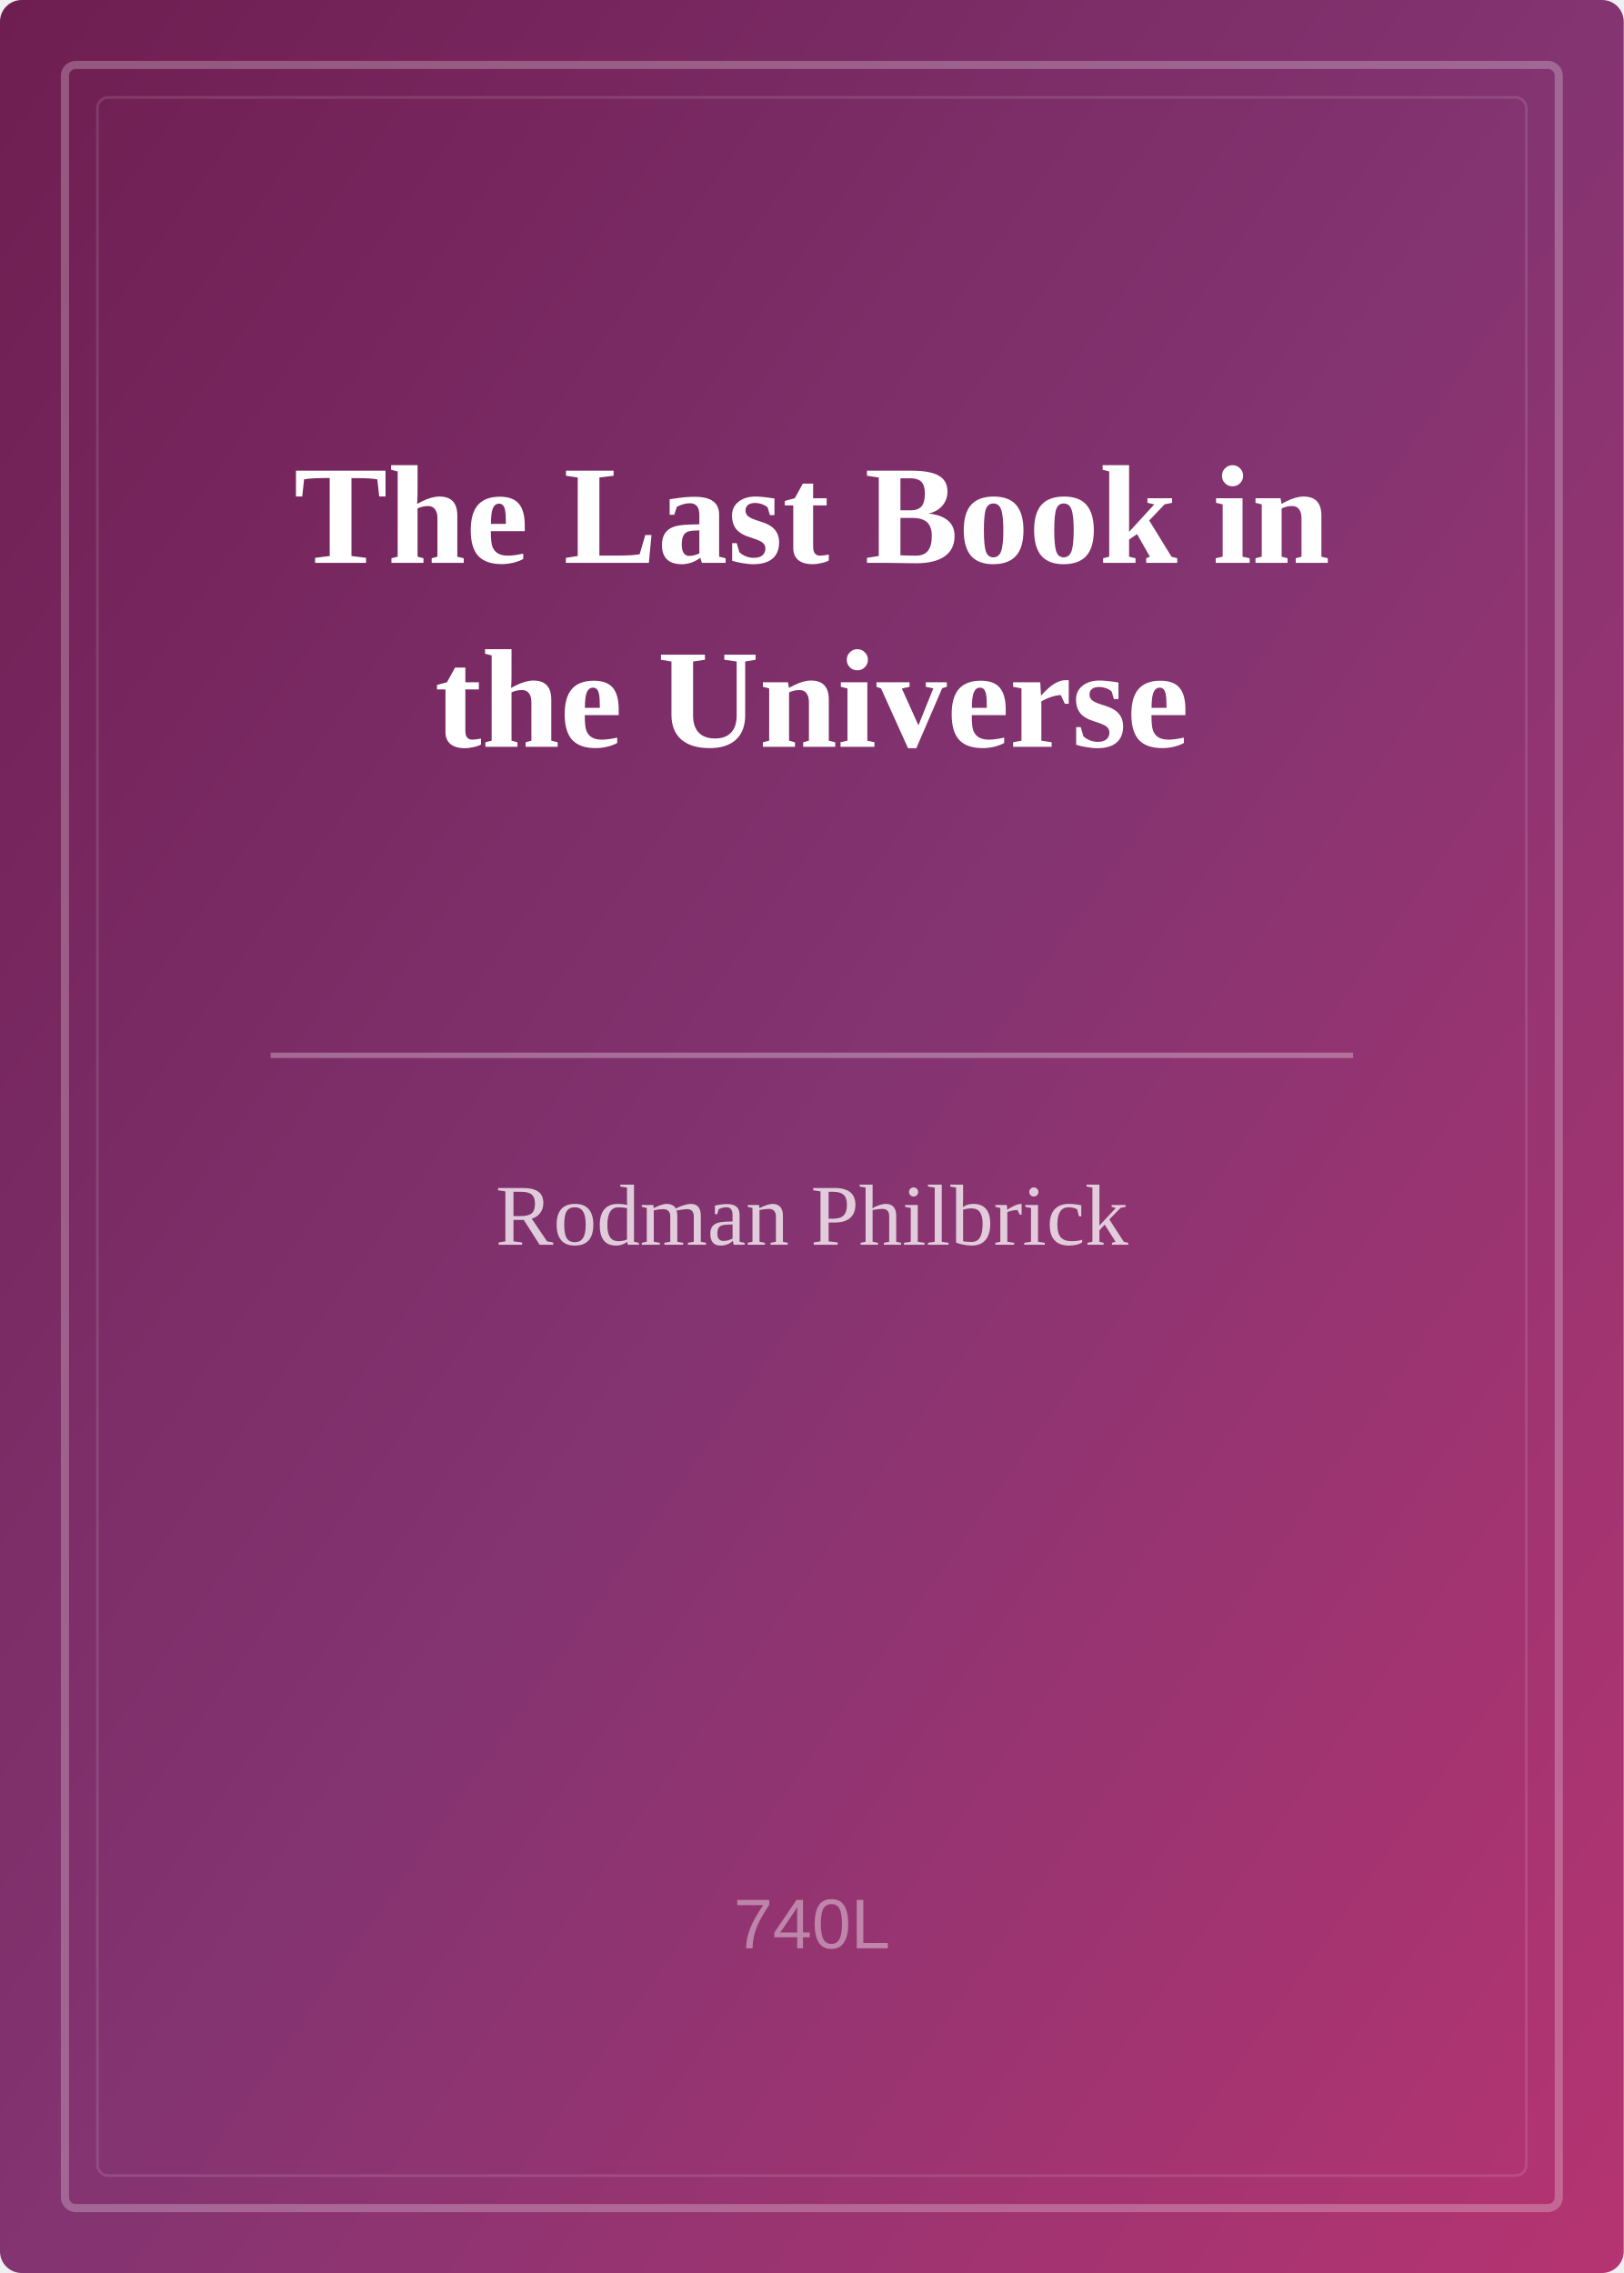
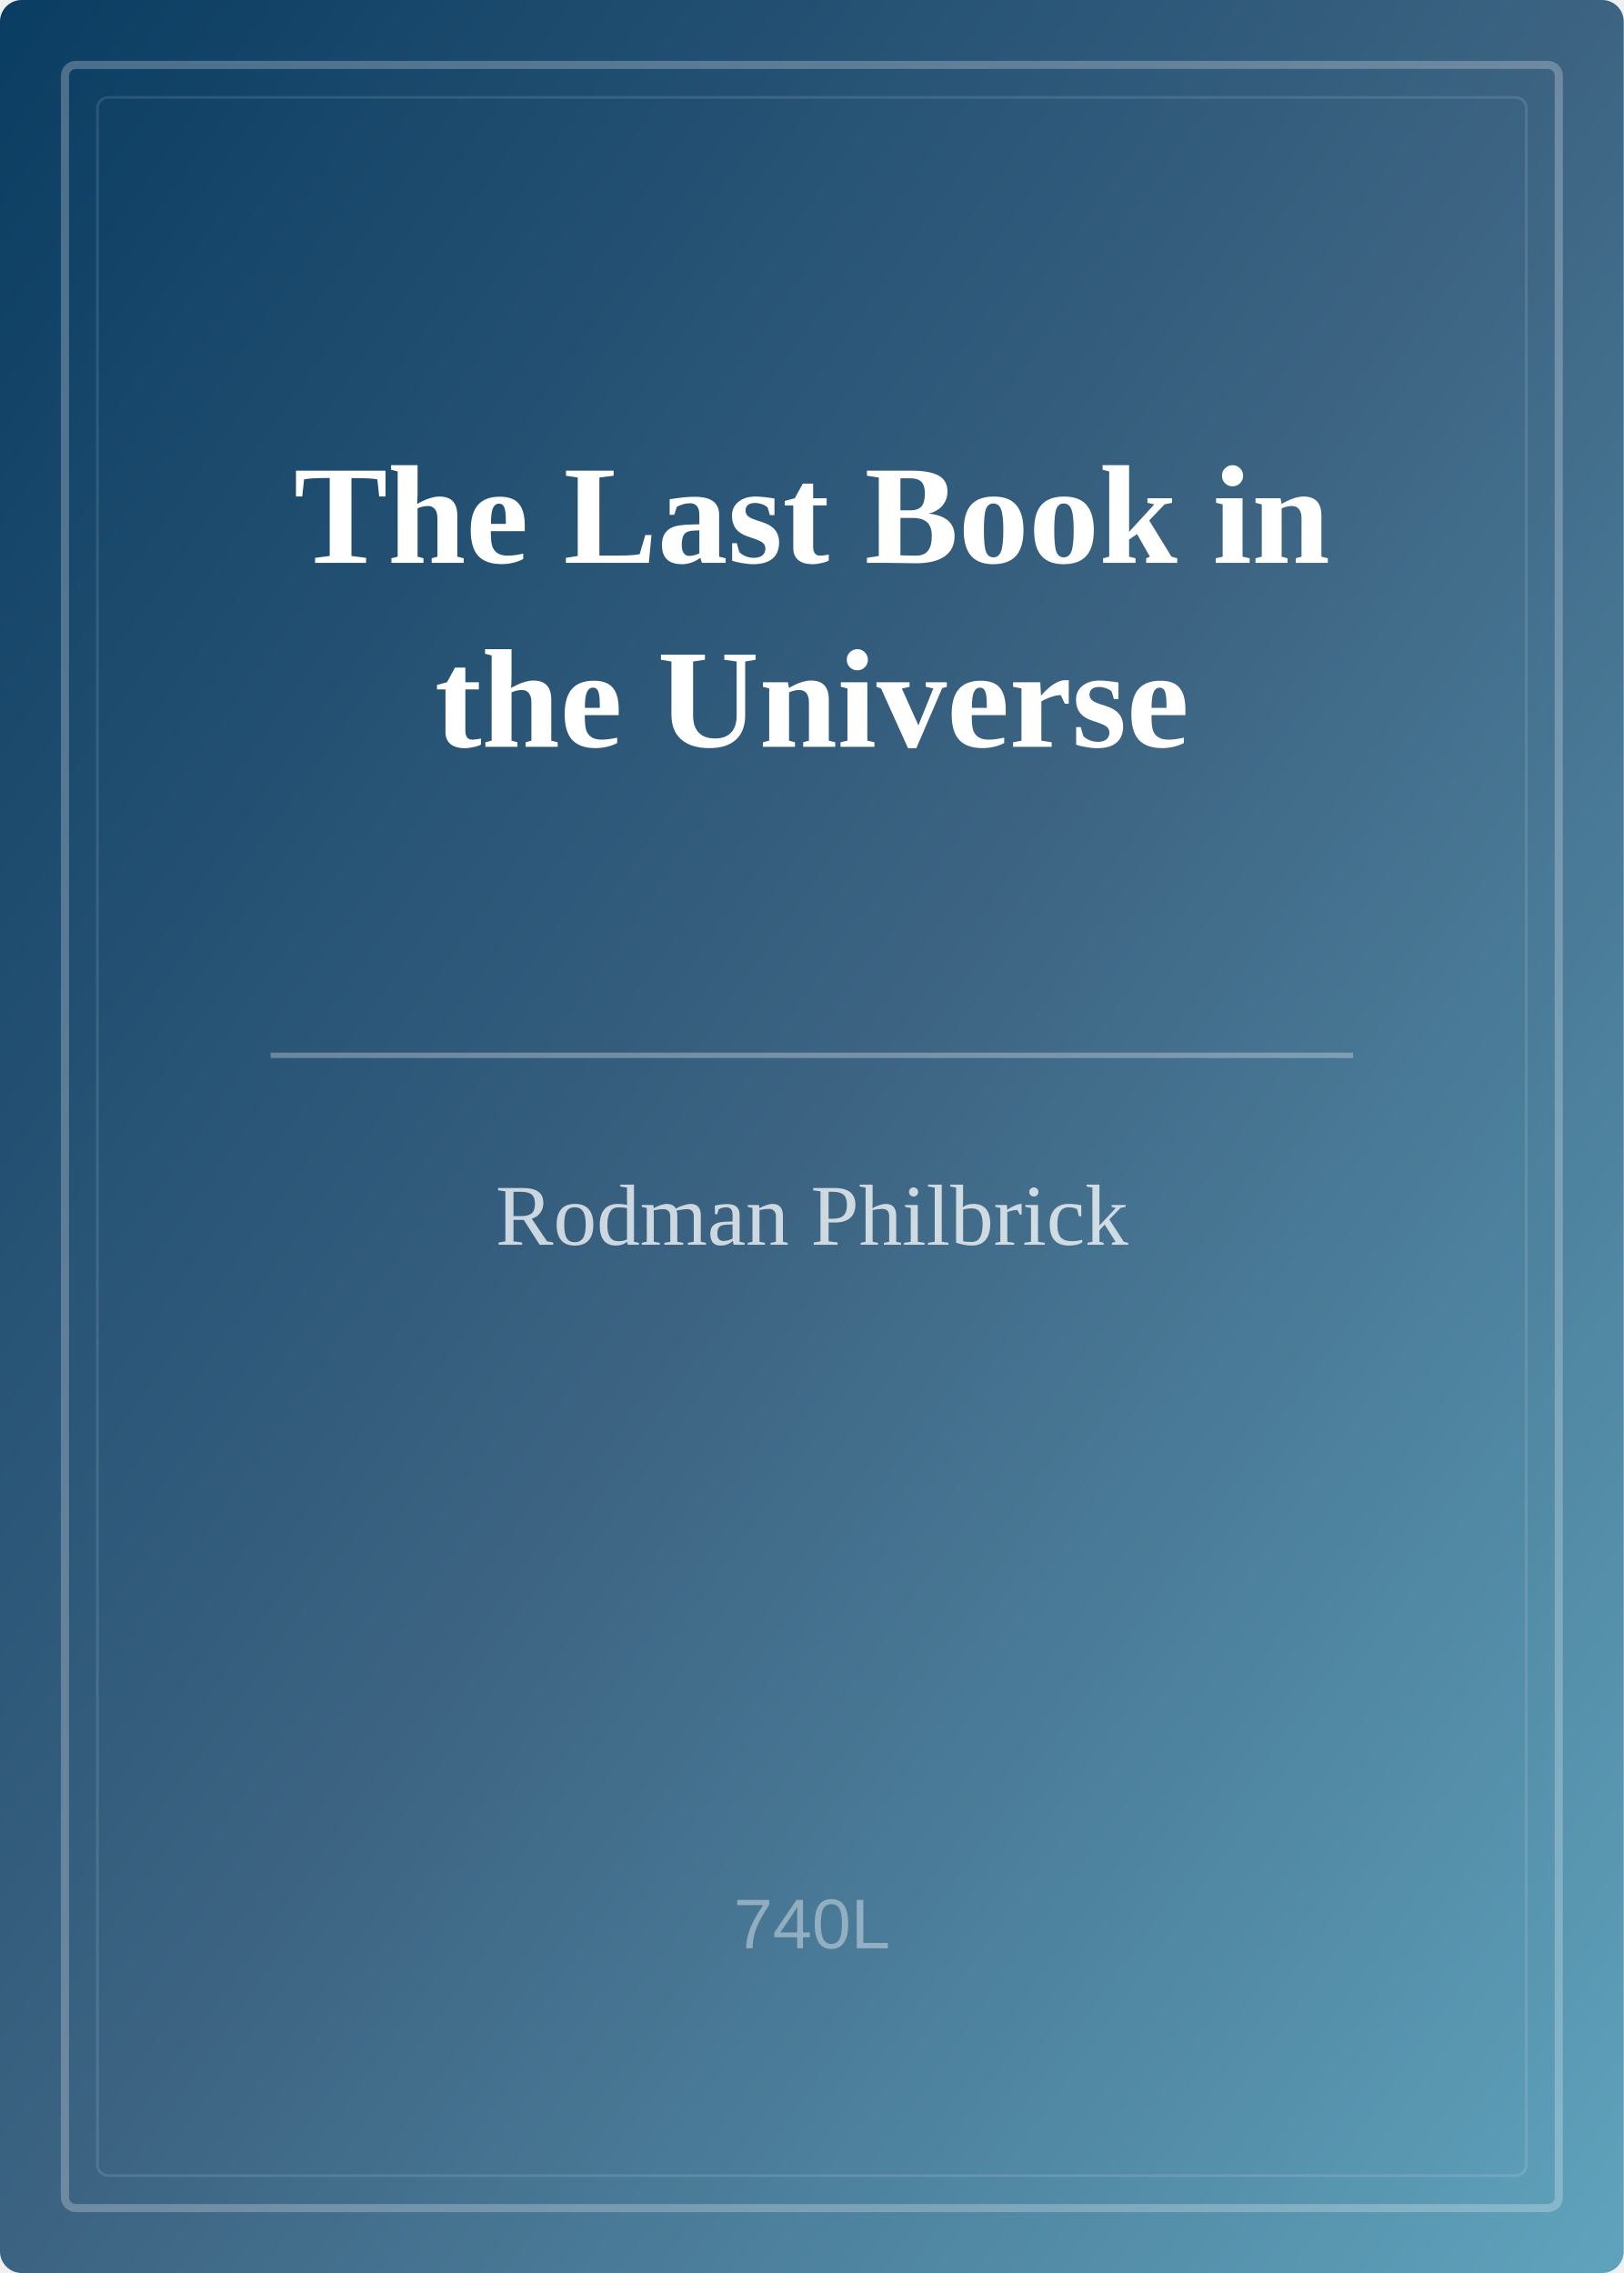
<svg xmlns="http://www.w3.org/2000/svg" width="300" height="420" viewBox="0 0 300 420">
  <defs>
    <linearGradient id="bg" x1="0%" y1="0%" x2="100%" y2="100%">
-       <stop offset="0%" stop-color="#6F1E51" />
-       <stop offset="50%" stop-color="#833471" />
-       <stop offset="100%" stop-color="#B53471" />
+       <stop offset="0%" stop-color="#0a3d62" />
+       <stop offset="50%" stop-color="#3c6382" />
+       <stop offset="100%" stop-color="#60a3bc" />
    </linearGradient>
  </defs>
  <rect width="300" height="420" fill="url(#bg)" rx="4" />
  <rect x="12" y="12" width="276" height="396" fill="none" stroke="rgba(255,255,255,0.25)" stroke-width="1.5" rx="2" />
  <rect x="18" y="18" width="264" height="384" fill="none" stroke="rgba(255,255,255,0.12)" stroke-width="0.5" rx="2" />
  <line x1="50" y1="195" x2="250" y2="195" stroke="rgba(255,255,255,0.3)" stroke-width="1" />
  <text x="150" y="104" text-anchor="middle" fill="white" font-family="Georgia, 'Times New Roman', serif" font-size="26" font-weight="bold">The Last Book in</text>
  <text x="150" y="138" text-anchor="middle" fill="white" font-family="Georgia, 'Times New Roman', serif" font-size="26" font-weight="bold">the Universe</text>
  <text x="150" y="230" text-anchor="middle" fill="rgba(255,255,255,0.75)" font-family="Georgia, 'Times New Roman', serif" font-size="16">Rodman Philbrick</text>
  <text x="150" y="360" text-anchor="middle" fill="rgba(255,255,255,0.4)" font-family="Arial, sans-serif" font-size="13">740L</text>
</svg>
